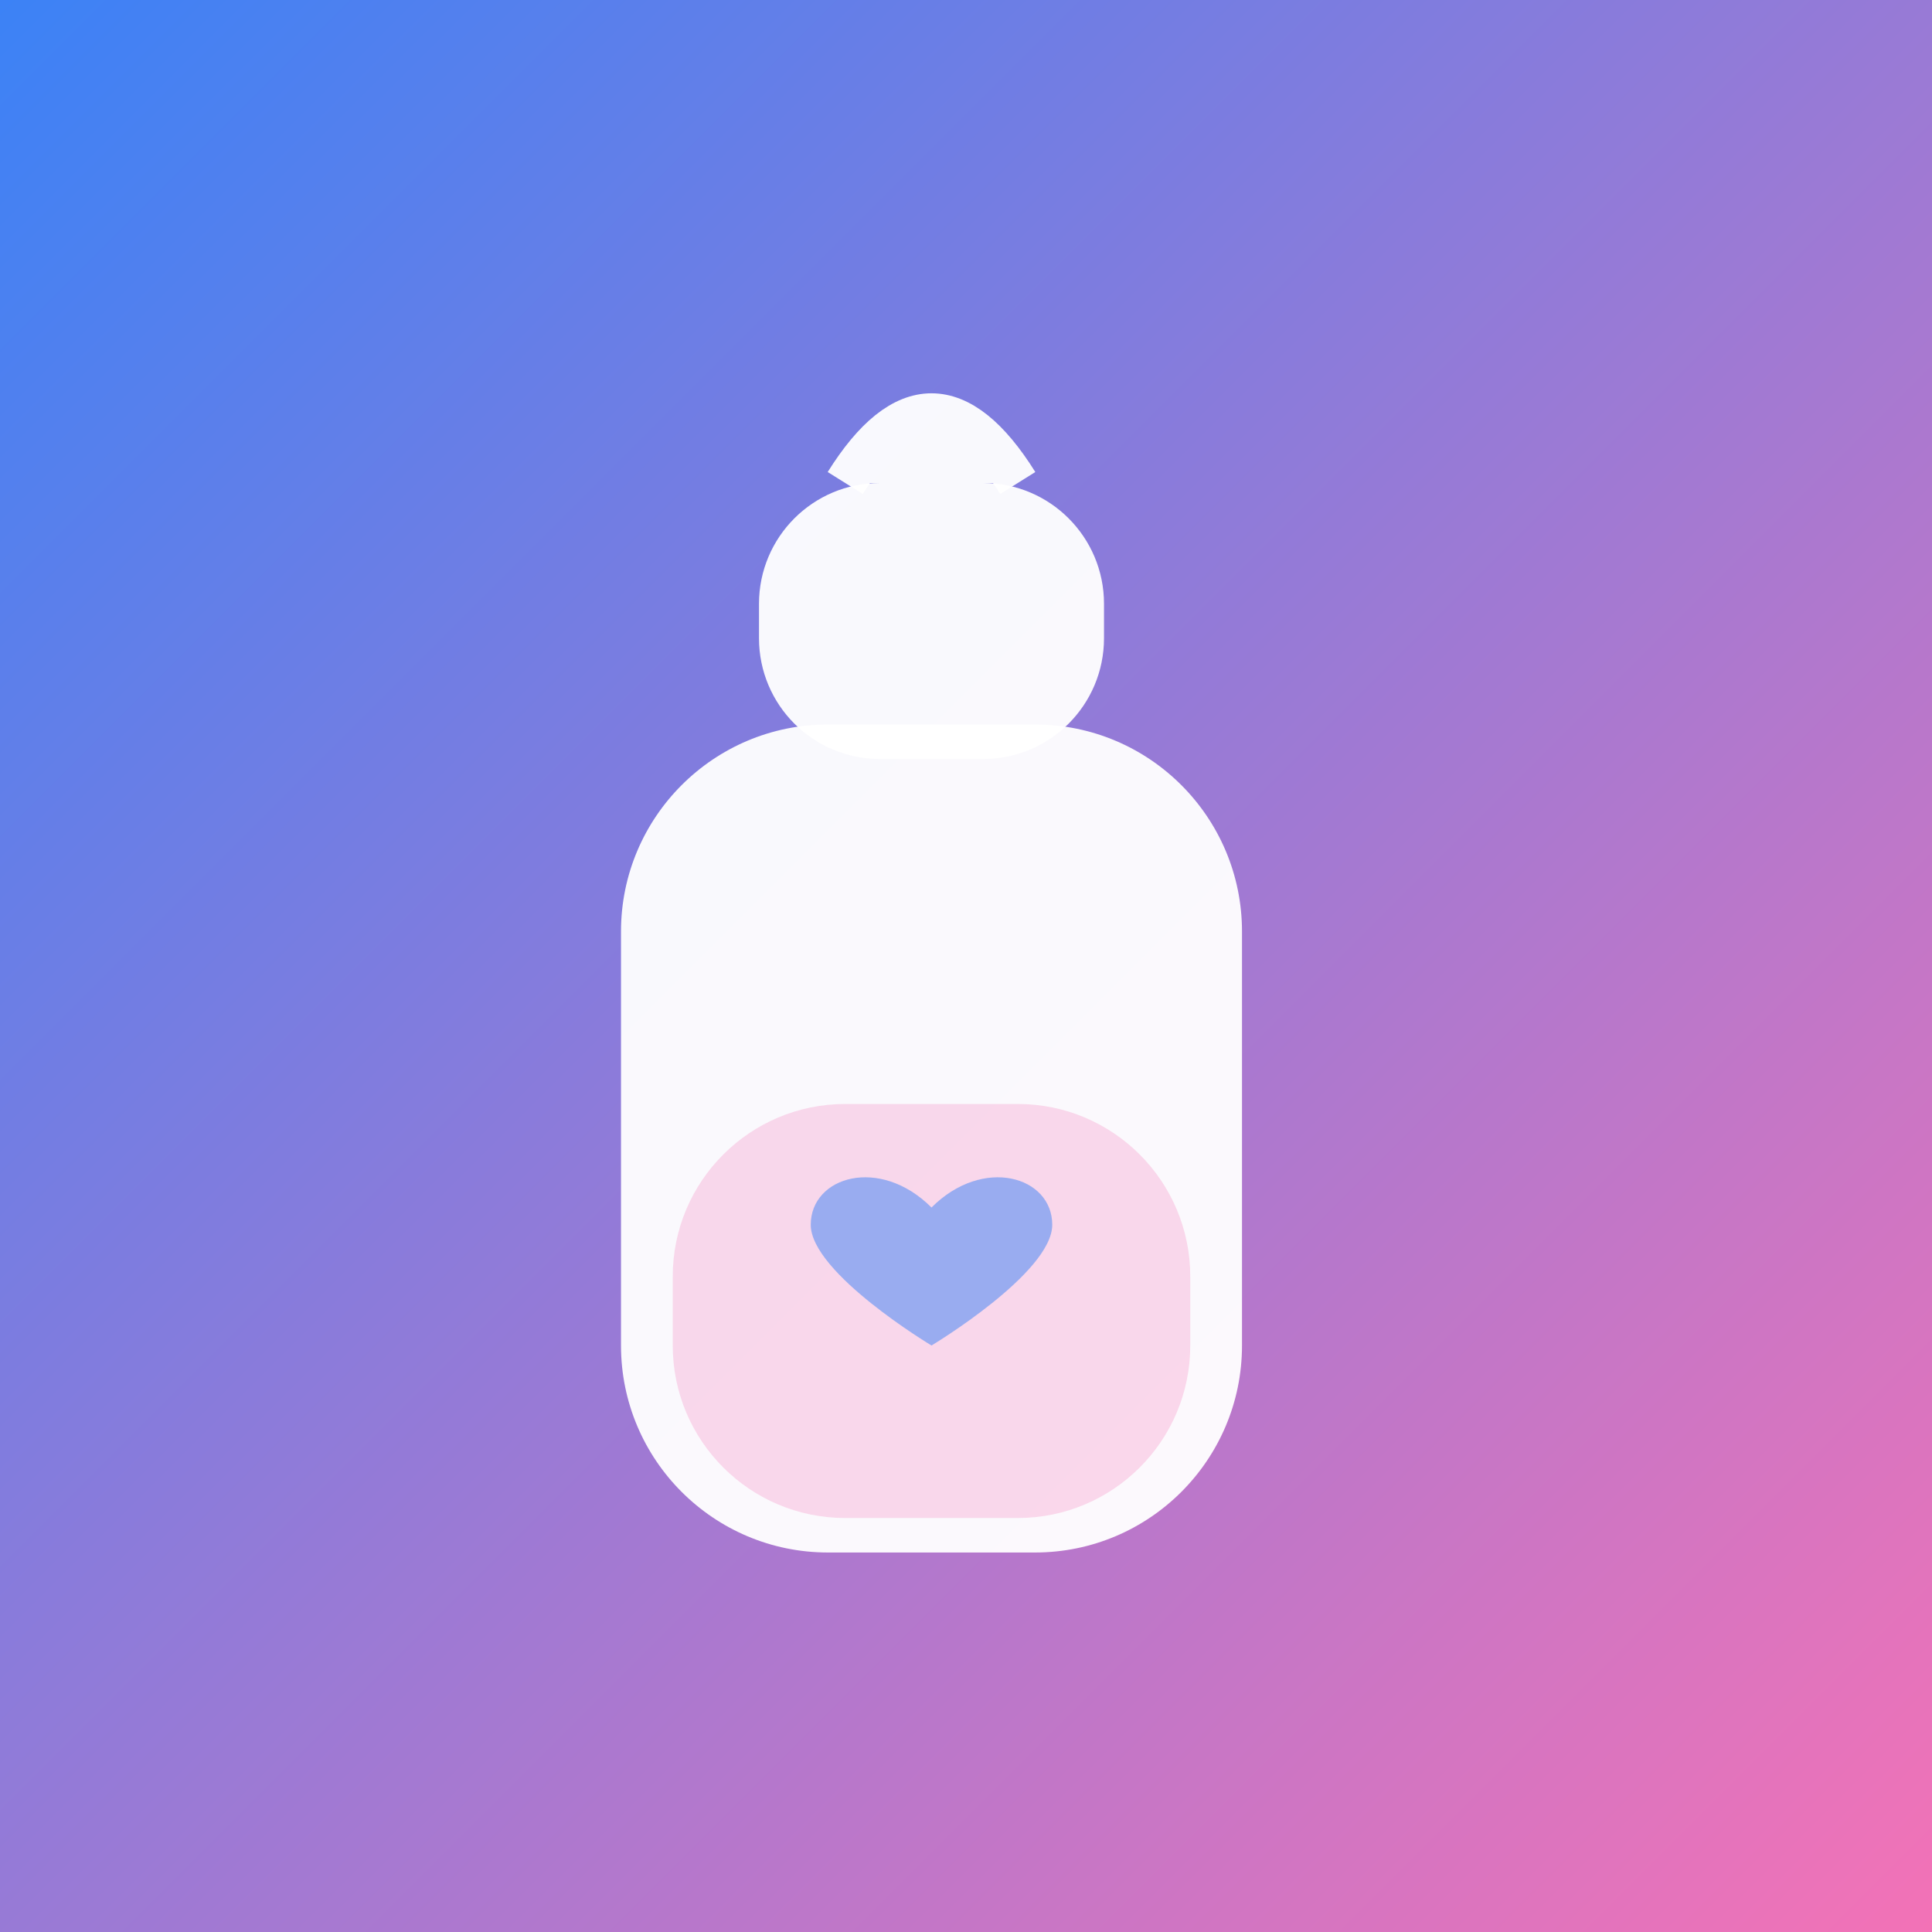
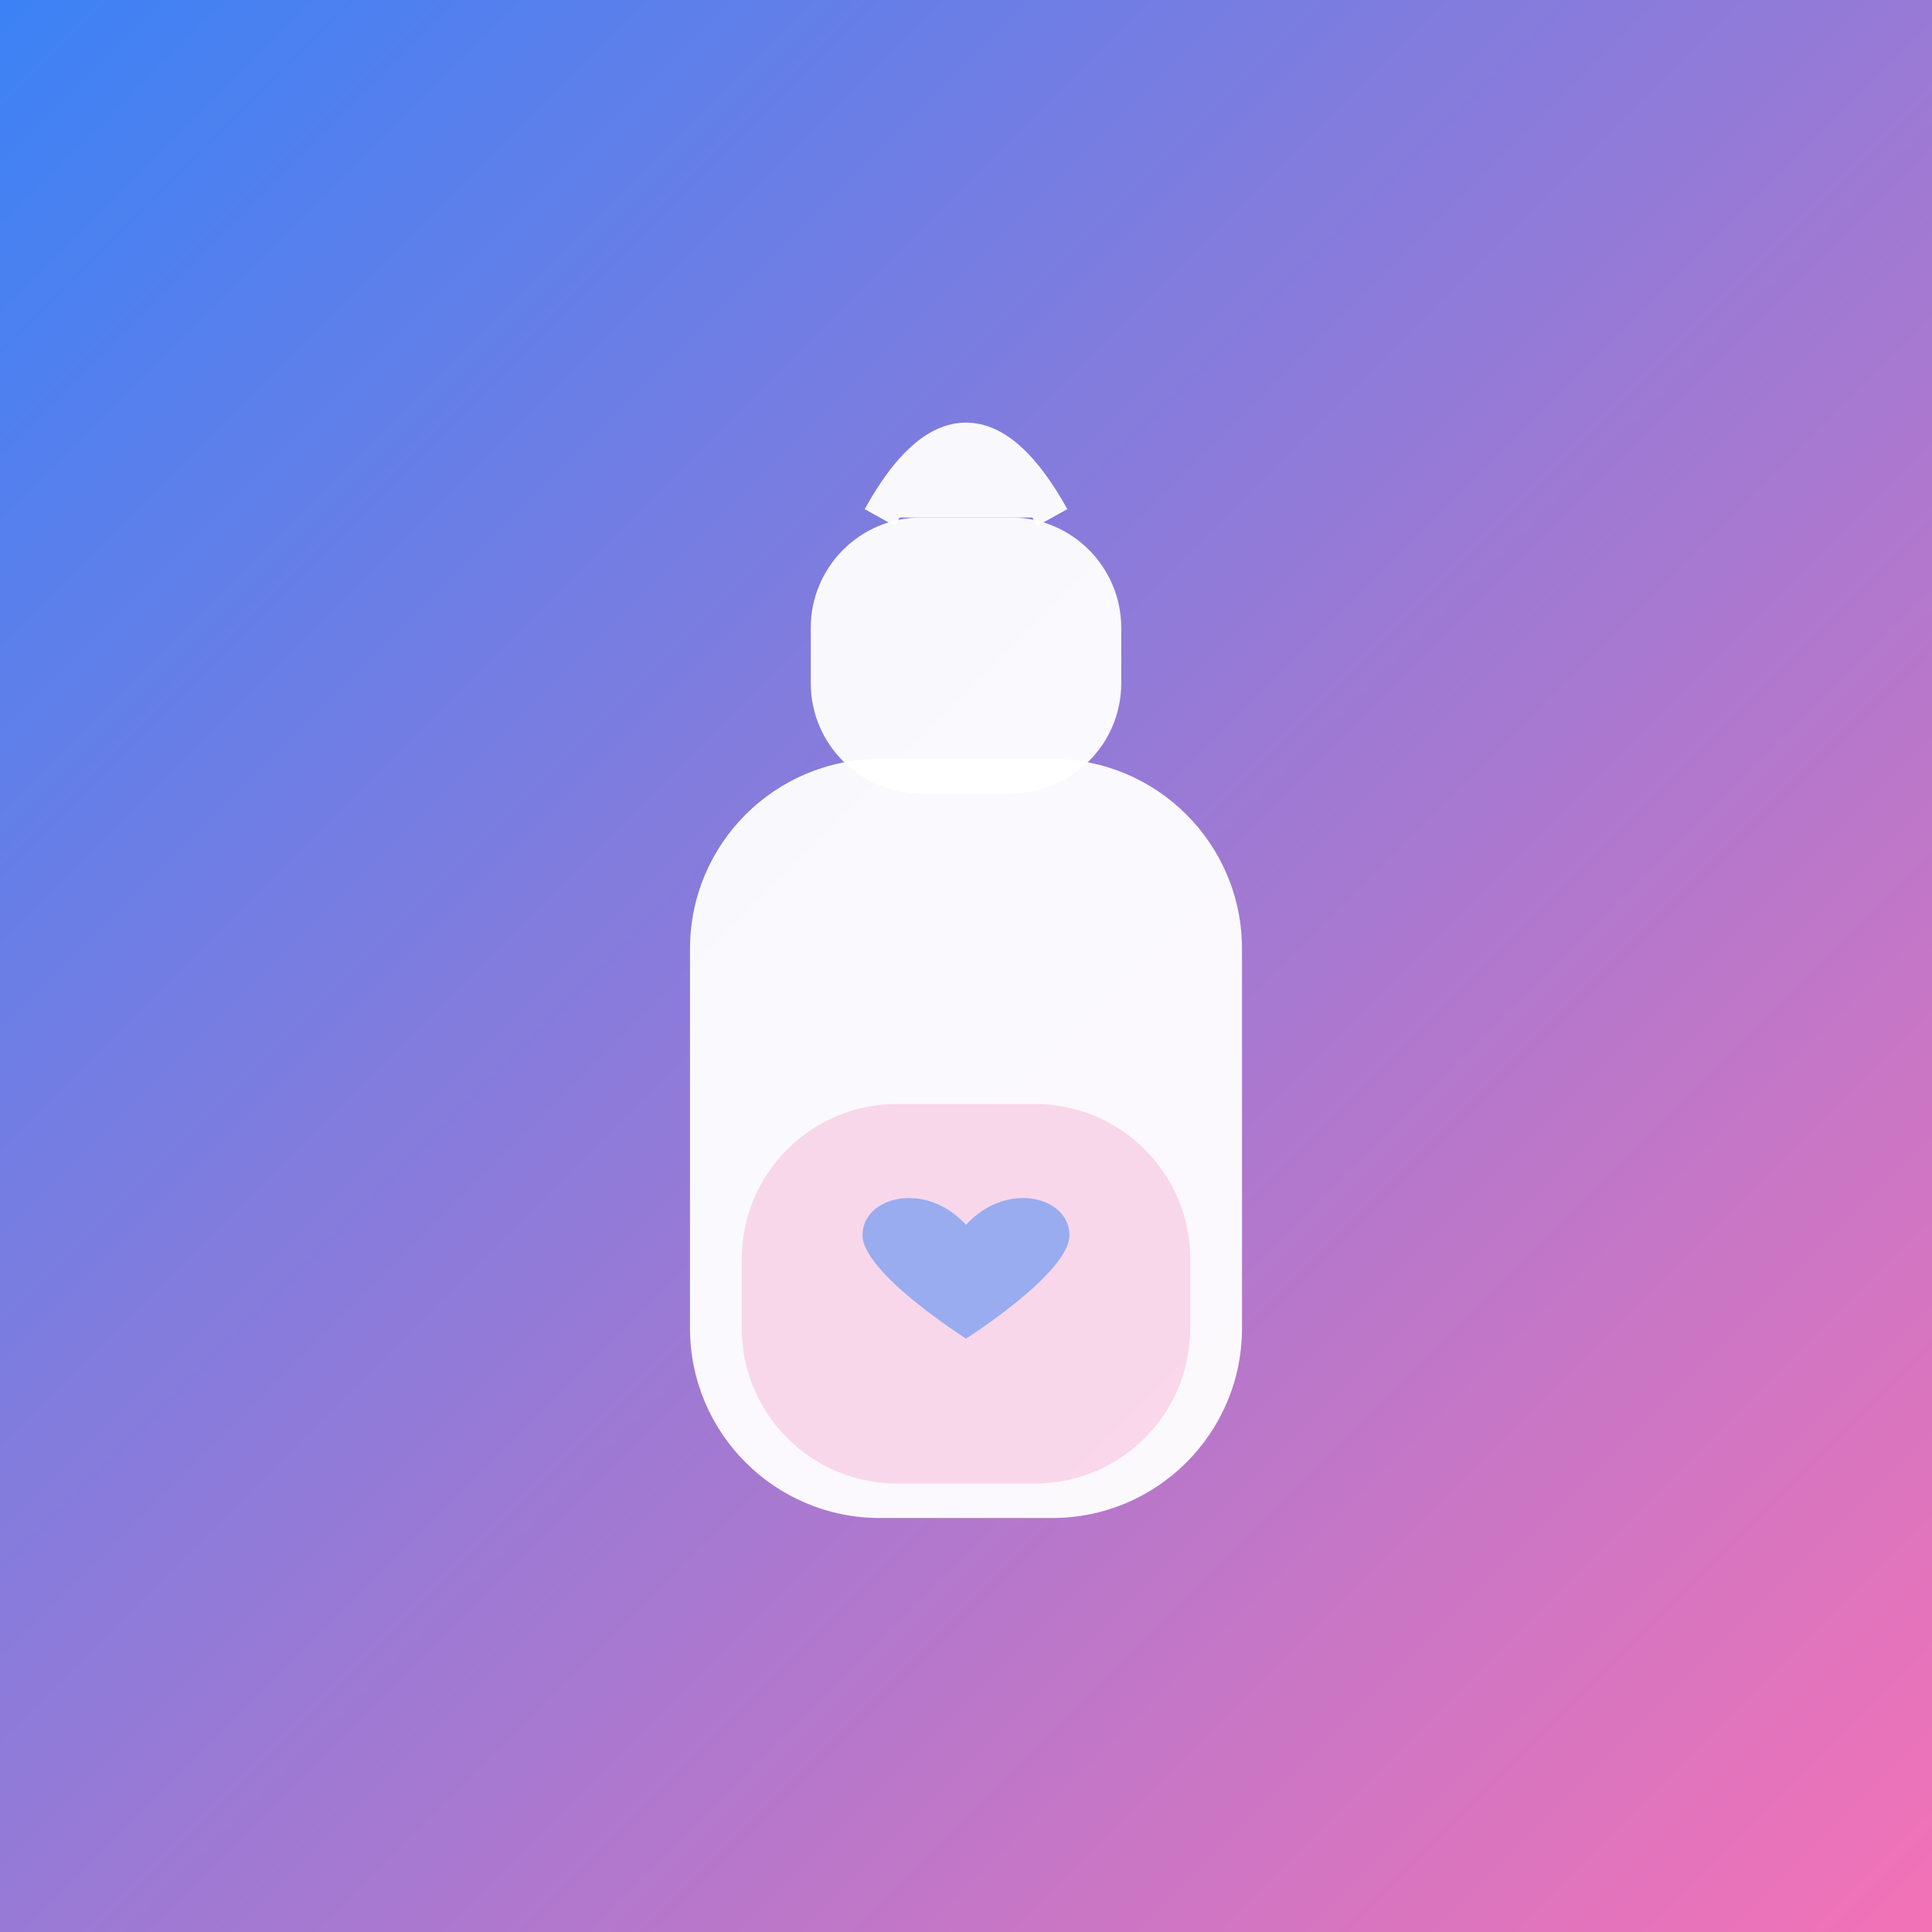
<svg xmlns="http://www.w3.org/2000/svg" viewBox="0 0 56 56">
  <defs>
    <linearGradient id="bg" x1="0%" y1="0%" x2="100%" y2="100%">
      <stop offset="0%" style="stop-color:#3b82f6" />
      <stop offset="100%" style="stop-color:#f472b6" />
    </linearGradient>
  </defs>
  <rect width="56" height="56" fill="url(#bg)" />
-   <rect x="18" y="21" width="18" height="24" rx="6" fill="white" opacity="0.95" />
-   <rect x="22" y="14" width="10" height="8" rx="3.5" fill="white" opacity="0.95" />
-   <path d="M24.5 14 Q27 10 29.5 14" fill="white" opacity="0.95" stroke="white" stroke-width="1.2" />
-   <rect x="19.5" y="32" width="15" height="12" rx="5" fill="rgba(244,114,182,0.25)" />
-   <path d="M27 35 C25.5 33.5 23.5 34.1 23.5 35.5 C23.5 36.9 27 39 27 39 C27 39 30.5 36.9 30.5 35.5 C30.5 34.1 28.5 33.5 27 35Z" fill="rgba(59,130,246,0.5)" />
+   <rect x="20" y="22" width="16" height="22" rx="5.5" fill="white" opacity="0.95" />
+   <rect x="23.5" y="15" width="9" height="8" rx="3.2" fill="white" opacity="0.95" />
+   <path d="M25.5 15 Q28 10.5 30.5 15" fill="white" opacity="0.95" stroke="white" stroke-width="1" />
+   <rect x="21.5" y="32" width="13" height="11" rx="4.5" fill="rgba(244,114,182,0.25)" />
+   <path d="M28 35.5 C26.8 34.2 25 34.7 25 35.8 C25 36.9 28 38.8 28 38.8 C28 38.8 31 36.9 31 35.8 C31 34.7 29.2 34.2 28 35.5Z" fill="rgba(59,130,246,0.5)" />
</svg>
